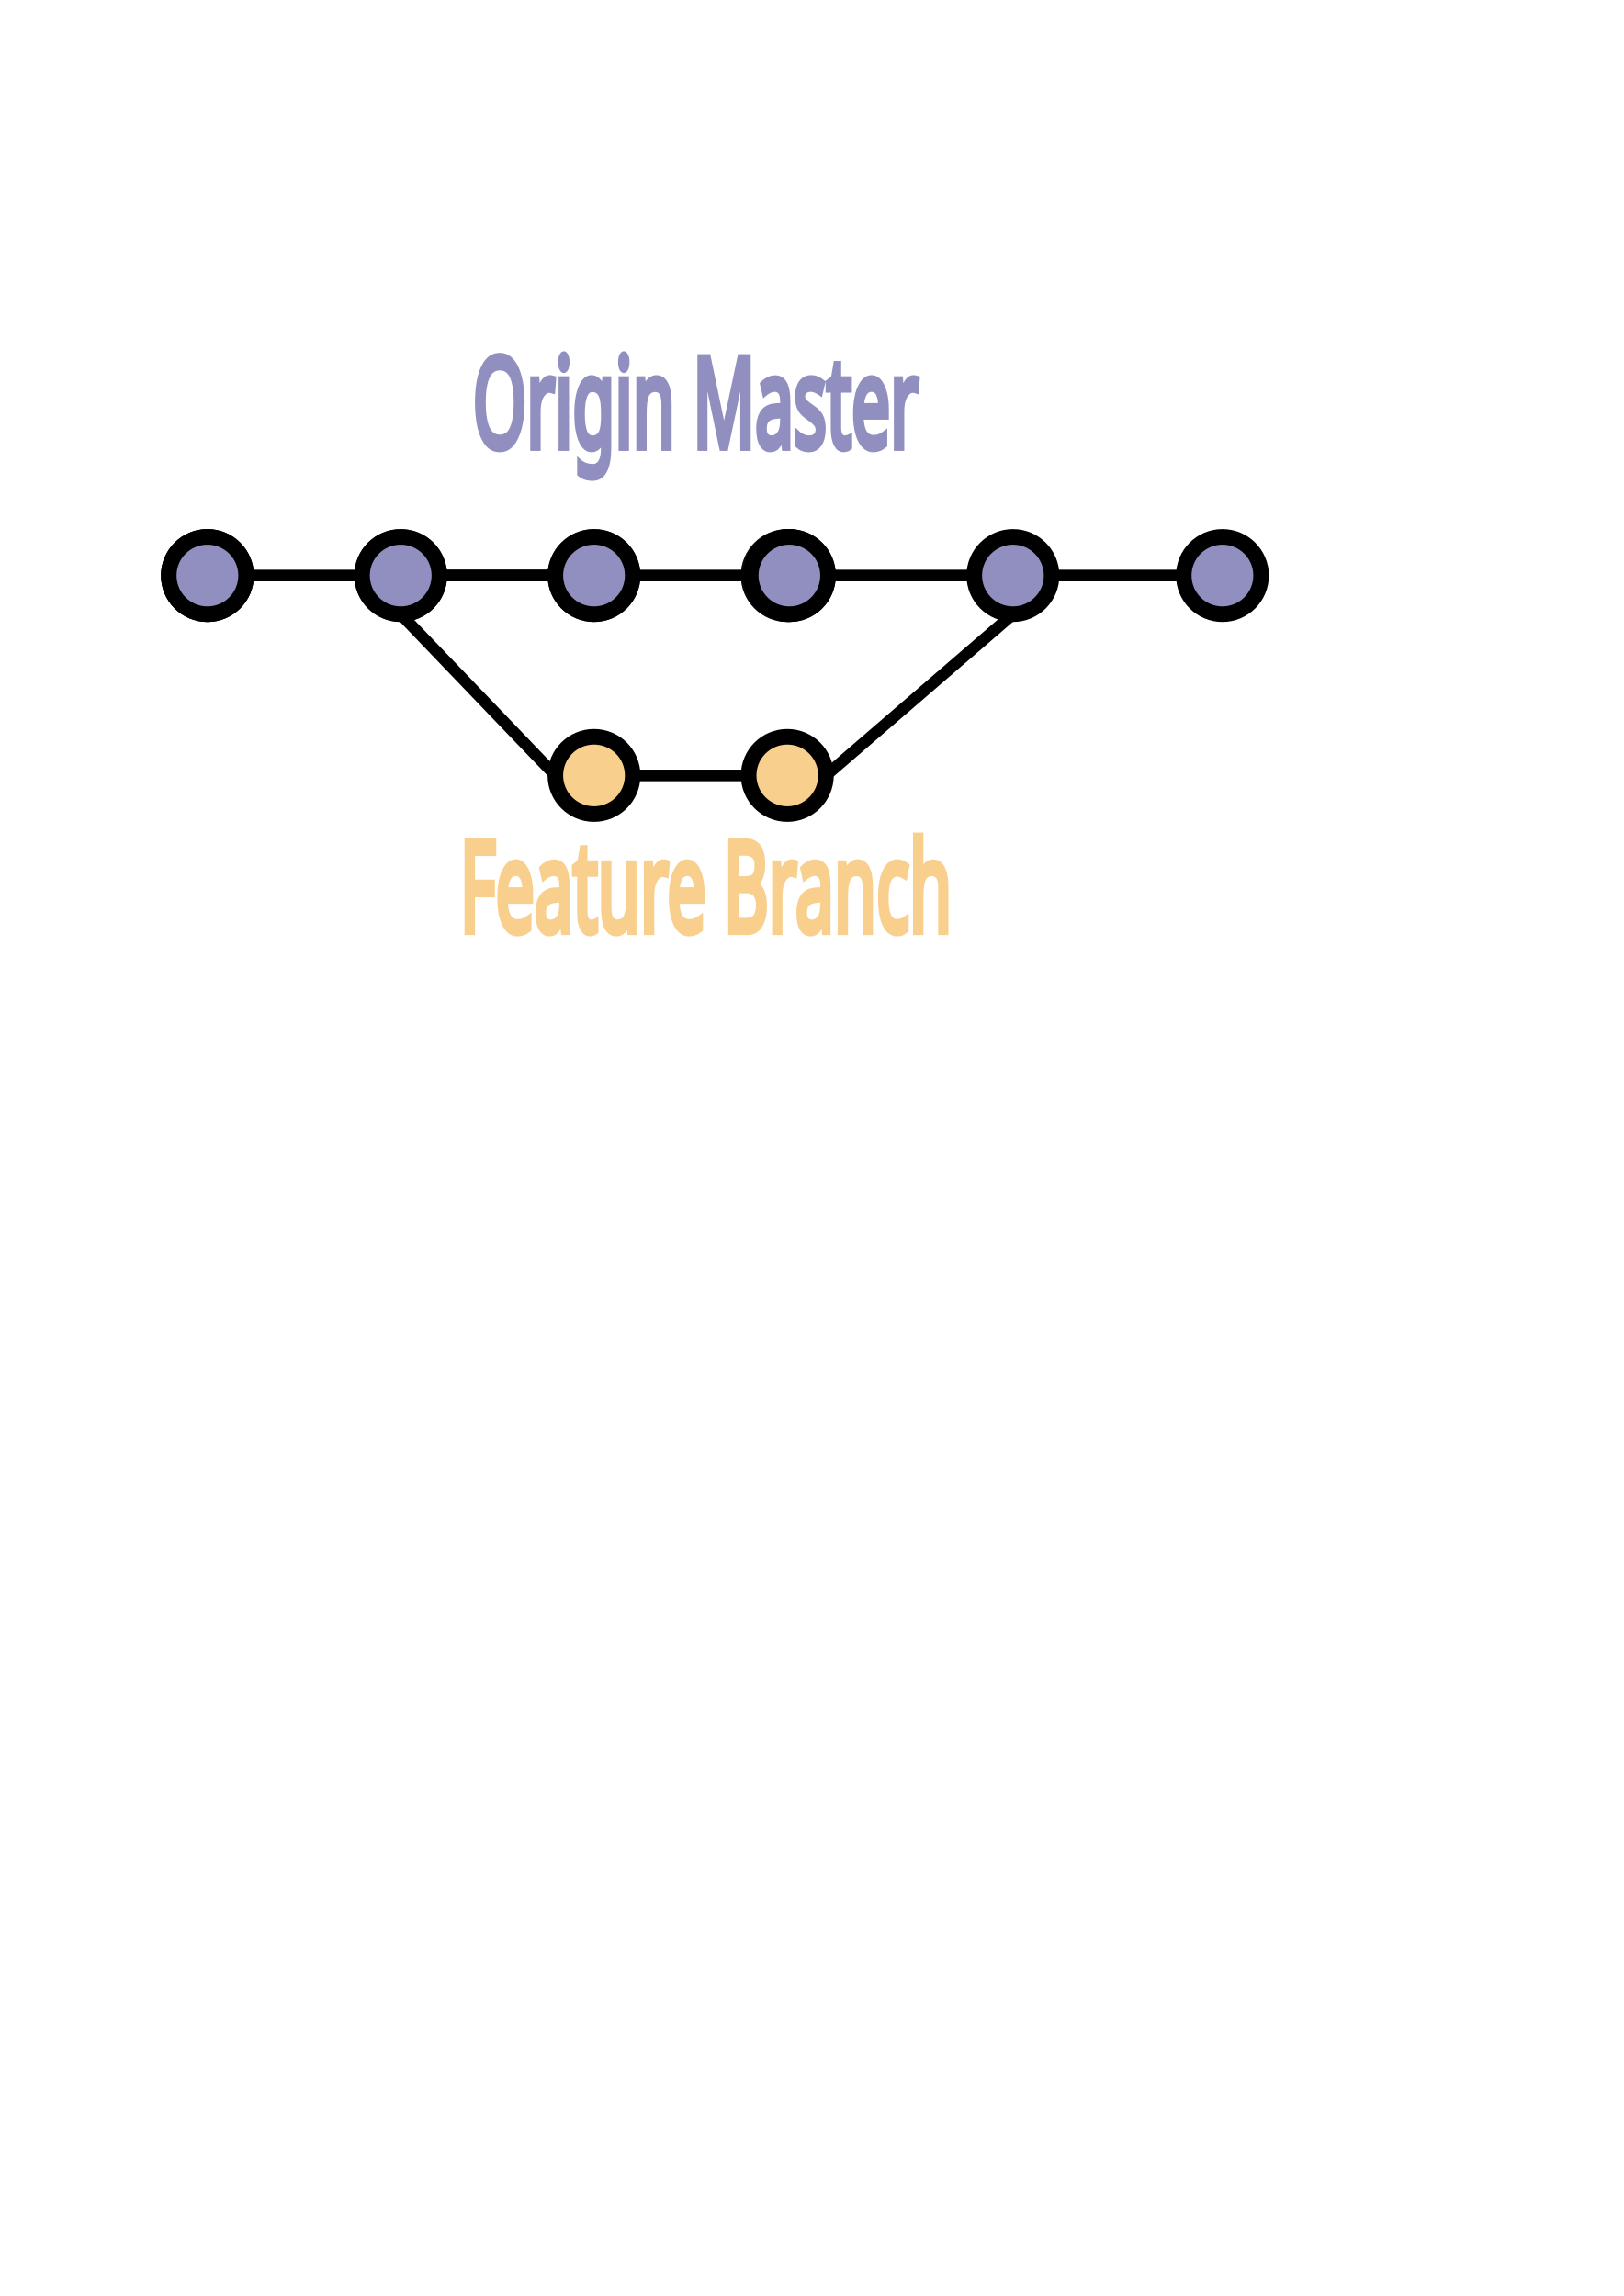
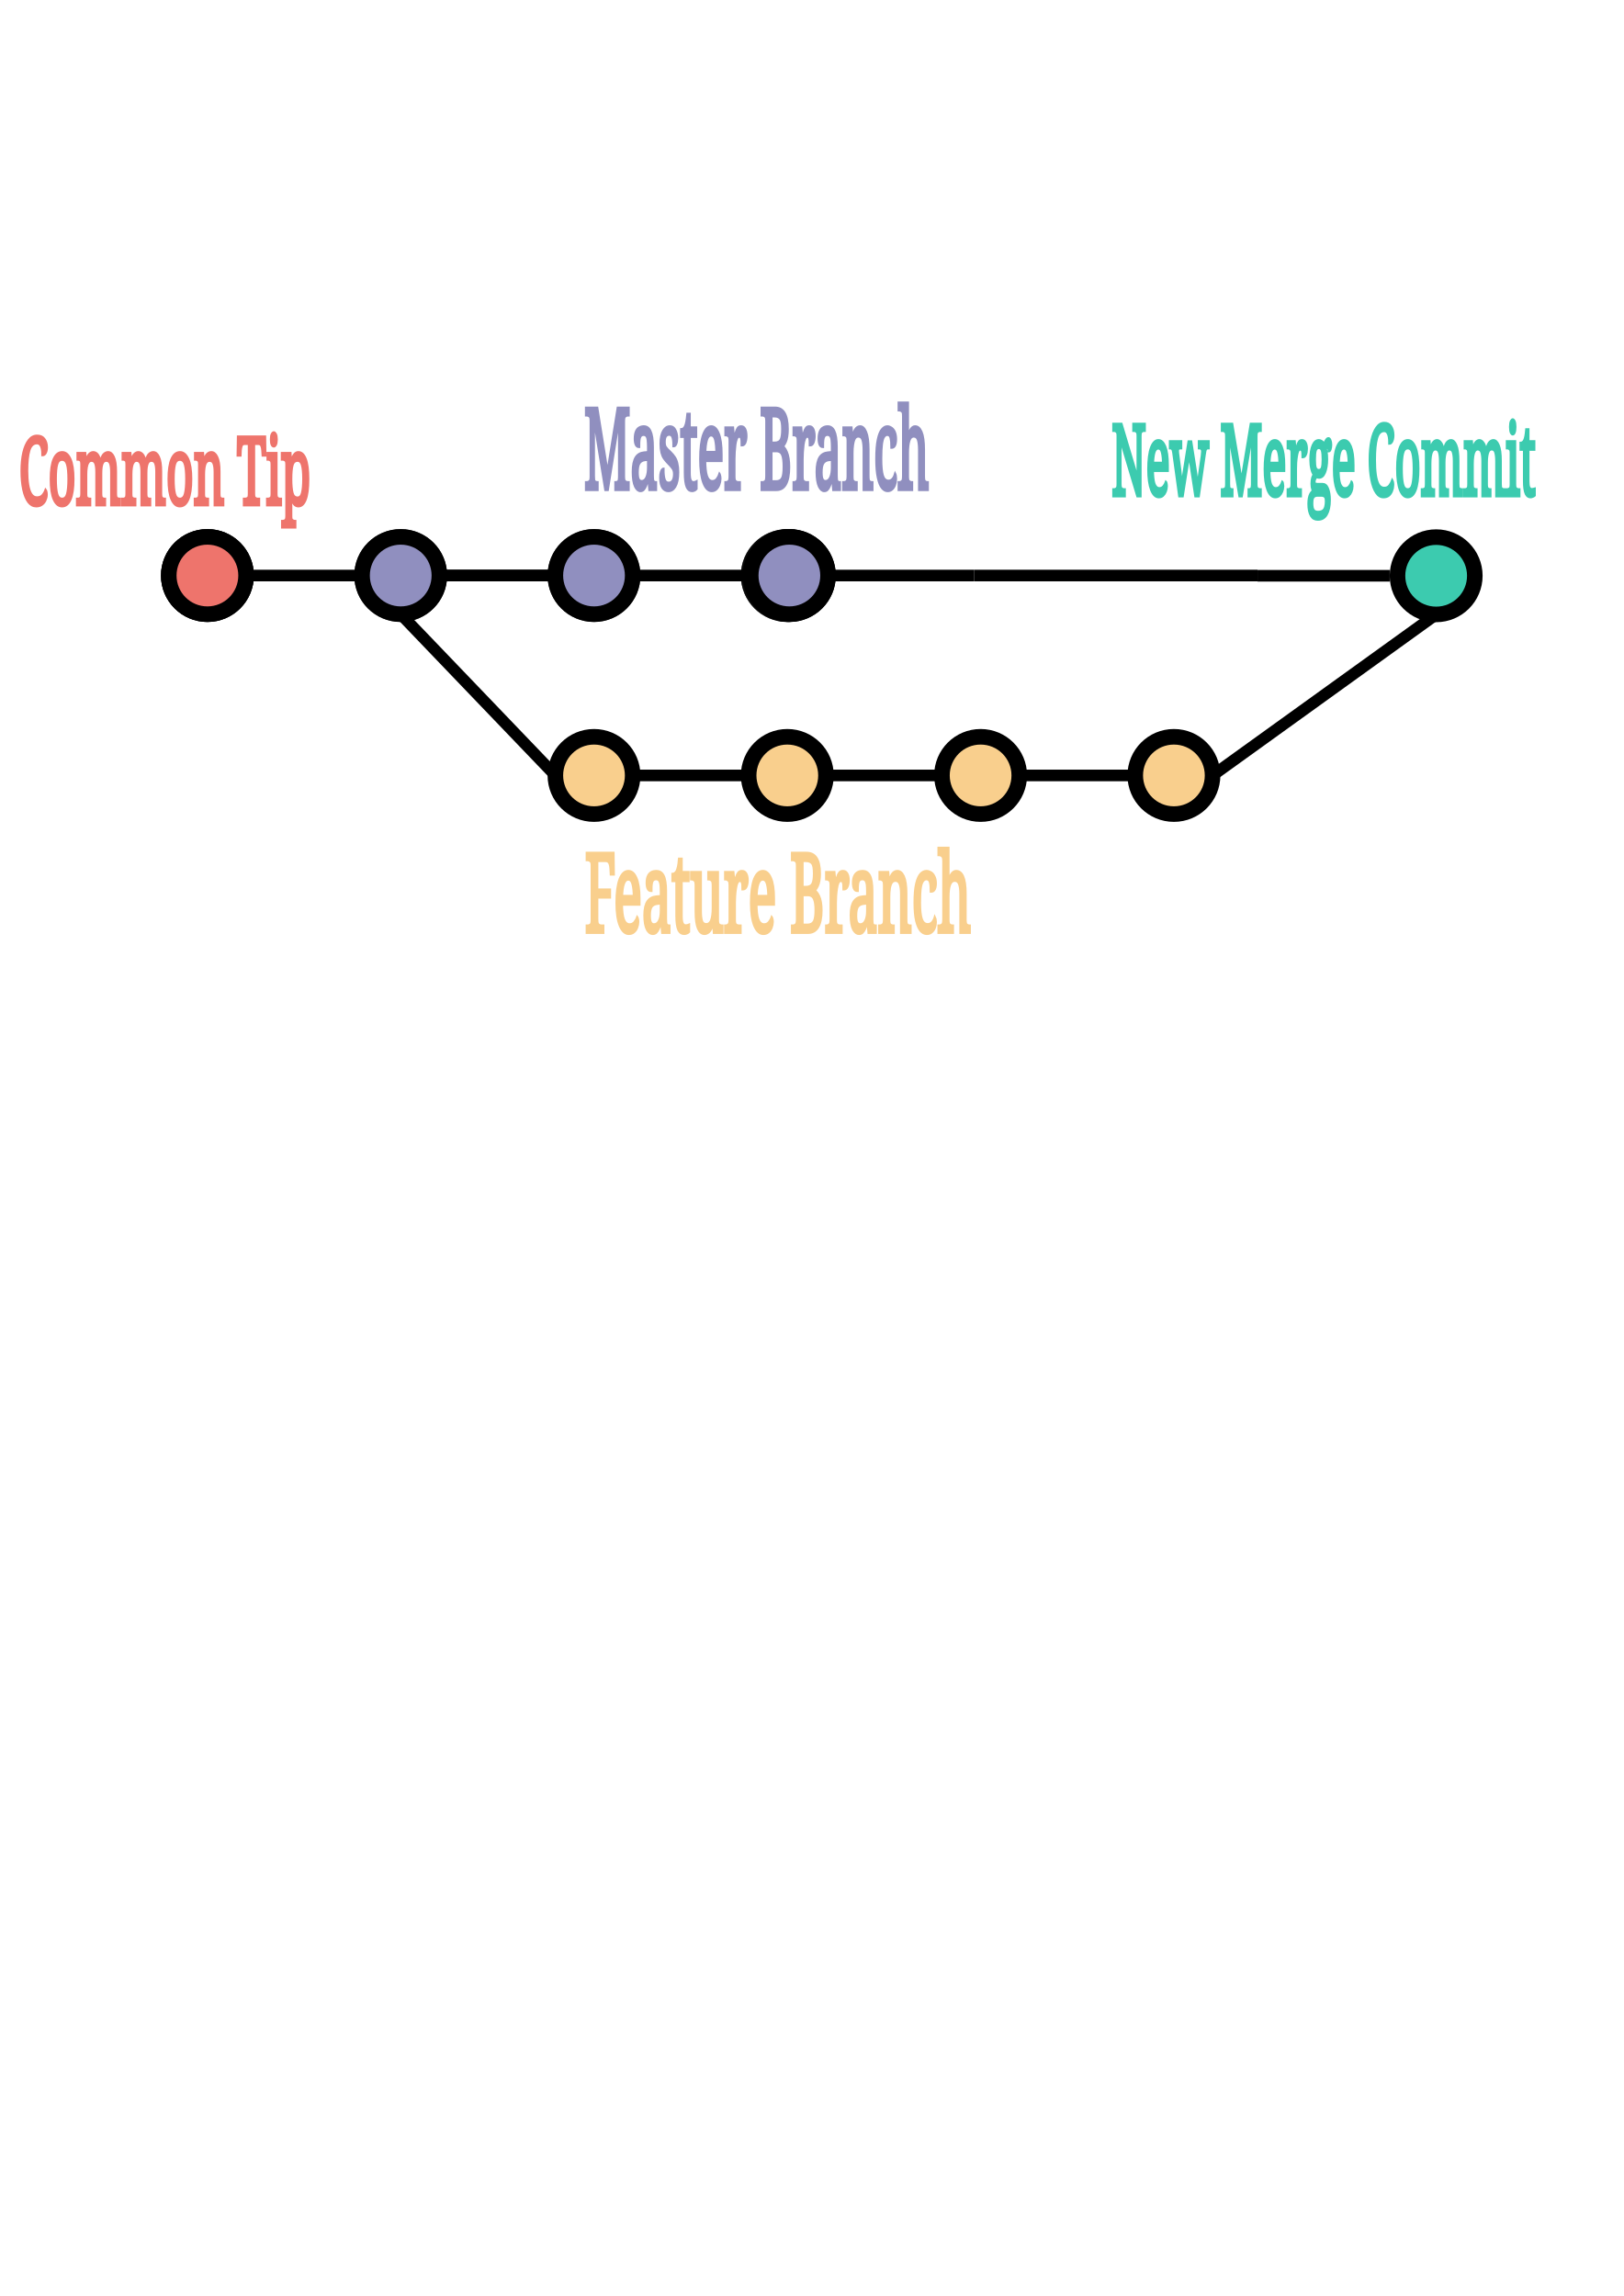
<svg xmlns="http://www.w3.org/2000/svg" width="210mm" height="297mm" viewBox="0 0 210 297" version="1.1" id="svg11762">
  <defs id="defs11756">
    <marker style="overflow:visible" id="marker5773" refX="0" refY="0" orient="auto">
      <path transform="scale(0.6)" d="M 8.719,4.034 -2.207,0.016 8.719,-4.002 c -1.745,2.372 -1.735,5.617 -6e-7,8.035 z" style="fill:#000000;fill-opacity:1;fill-rule:evenodd;stroke:#000000;stroke-width:0.625;stroke-linejoin:round;stroke-opacity:1" id="path5771" />
    </marker>
    <marker style="overflow:visible" id="marker5739" refX="0" refY="0" orient="auto">
      <path transform="scale(0.6)" d="M 8.719,4.034 -2.207,0.016 8.719,-4.002 c -1.745,2.372 -1.735,5.617 -6e-7,8.035 z" style="fill:#000000;fill-opacity:1;fill-rule:evenodd;stroke:#000000;stroke-width:0.625;stroke-linejoin:round;stroke-opacity:1" id="path5737" />
    </marker>
  </defs>
  <g id="layer1">
    <circle style="opacity:0.8;fill:#00f3ff;fill-opacity:0.977;stroke:#000000;stroke-width:2.014;stroke-miterlimit:4;stroke-dasharray:none;stroke-opacity:1" id="path5108" cx="26.826" cy="74.448" r="5" />
    <circle r="5" cy="74.448" cx="101.826" id="circle5110" style="opacity:0.8;fill:#00ffff;fill-opacity:0.988;stroke:#000000;stroke-width:2.014;stroke-miterlimit:4;stroke-dasharray:none;stroke-opacity:1" />
    <circle r="5" cy="74.448" cx="76.826" id="circle5118" style="opacity:0.8;fill:#00ffff;fill-opacity:0.992;stroke:#000000;stroke-width:2.014;stroke-miterlimit:4;stroke-dasharray:none;stroke-opacity:1" />
    <circle style="opacity:0.8;fill:#00ffff;fill-opacity:0.988;stroke:#000000;stroke-width:2.014;stroke-miterlimit:4;stroke-dasharray:none;stroke-opacity:1" id="circle5120" cx="51.826" cy="74.448" r="5" />
    <path style="fill:none;stroke:#000000;stroke-width:1.5;stroke-linecap:butt;stroke-linejoin:miter;stroke-miterlimit:4;stroke-dasharray:none;stroke-opacity:1" d="M 56.826,74.448 H 71.826 Z" id="path5132" />
    <path style="fill:none;stroke:#000000;stroke-width:0.265px;stroke-linecap:butt;stroke-linejoin:miter;stroke-opacity:1" d="M 81.826,74.448 Z" id="path5134" />
    <path style="fill:none;stroke:#000000;stroke-width:1.5;stroke-linecap:butt;stroke-linejoin:miter;stroke-miterlimit:4;stroke-dasharray:none;stroke-opacity:1" d="m 81.826,74.448 15,8e-6 z" id="path5138" />
    <path style="fill:none;stroke:#000000;stroke-width:1.5;stroke-linecap:butt;stroke-linejoin:miter;stroke-miterlimit:4;stroke-dasharray:none;stroke-opacity:1" d="M 31.826,74.448 H 46.826 Z" id="path5140" />
    <circle style="opacity:0.8;fill:#00ffff;fill-opacity:0.988;stroke:#000000;stroke-width:2.014;stroke-miterlimit:4;stroke-dasharray:none;stroke-opacity:1" id="circle5180" cx="101.826" cy="74.448" r="5" />
    <path id="path5186" d="M 56.826,74.448 H 71.826 Z" style="fill:none;stroke:#000000;stroke-width:1.5;stroke-linecap:butt;stroke-linejoin:miter;stroke-miterlimit:4;stroke-dasharray:none;stroke-opacity:1" />
    <circle style="opacity:1;fill:#908fbf;fill-opacity:1;stroke:#000000;stroke-width:2.014;stroke-miterlimit:4;stroke-dasharray:none;stroke-opacity:1" id="circle5188" cx="76.826" cy="74.448" r="5" />
    <circle r="5" cy="74.448" cx="26.826" id="circle5196" style="opacity:0.8;fill:#00f3ff;fill-opacity:0.977;stroke:#000000;stroke-width:2.014;stroke-miterlimit:4;stroke-dasharray:none;stroke-opacity:1" />
    <circle r="5" cy="74.448" cx="51.826" id="circle5198" style="opacity:1;fill:#908fbf;fill-opacity:1;stroke:#000000;stroke-width:2.014;stroke-miterlimit:4;stroke-dasharray:none;stroke-opacity:1" />
-     <circle style="opacity:1;fill:#908fbf;fill-opacity:1;stroke:#000000;stroke-width:2.014;stroke-miterlimit:4;stroke-dasharray:none;stroke-opacity:1" id="circle5202" cx="26.826" cy="74.448" r="5" />
+     <circle style="opacity:1;fill:#ee746c;fill-opacity:1;stroke:#000000;stroke-width:2.014;stroke-miterlimit:4;stroke-dasharray:none;stroke-opacity:1" id="circle5202" cx="26.826" cy="74.448" r="5" />
    <circle style="opacity:1;fill:#f9cf8d;fill-opacity:1;stroke:#000000;stroke-width:2.014;stroke-miterlimit:4;stroke-dasharray:none;stroke-opacity:1" id="circle5204" cx="76.826" cy="100.307" r="5" />
    <circle r="5" cy="100.307" cx="101.826" id="circle5206" style="opacity:1;fill:#f9cf8d;fill-opacity:1;stroke:#000000;stroke-width:2.014;stroke-miterlimit:4;stroke-dasharray:none;stroke-opacity:1" />
    <circle r="5" cy="74.448" cx="102.093" id="circle5208" style="opacity:1;fill:#908fbf;fill-opacity:1;stroke:#000000;stroke-width:2.014;stroke-miterlimit:4;stroke-dasharray:none;stroke-opacity:1" />
    <path style="fill:none;stroke:#000000;stroke-width:1.5;stroke-linecap:butt;stroke-linejoin:miter;stroke-miterlimit:4;stroke-dasharray:none;stroke-opacity:1" d="M 51.826,79.448 71.826,100.307 Z" id="path5652" />
    <path style="fill:none;stroke:#000000;stroke-width:0.265px;stroke-linecap:butt;stroke-linejoin:miter;stroke-opacity:1" d="M 81.826,100.307 Z" id="path5654" />
    <path style="fill:none;stroke:#000000;stroke-width:1.5;stroke-linecap:butt;stroke-linejoin:miter;stroke-miterlimit:4;stroke-dasharray:none;stroke-opacity:1" d="M 81.826,100.307 H 96.826 Z" id="path5656" />
    <path style="fill:none;stroke:#000000;stroke-width:0.265px;stroke-linecap:butt;stroke-linejoin:miter;stroke-opacity:1" d="M 106.826,74.448 Z" id="path5658" />
-     <text xml:space="preserve" style="font-style:normal;font-variant:normal;font-weight:normal;font-stretch:normal;font-size:11.963px;line-height:1.25;font-family:'Estrangelo TurAbdin';-inkscape-font-specification:'Estrangelo TurAbdin';letter-spacing:0px;word-spacing:0px;fill:#908fbf;fill-opacity:1;stroke:#908fbf;stroke-width:0.75;stroke-miterlimit:4;stroke-dasharray:none;stroke-opacity:1" x="82.366" y="42.937" id="text5670" transform="scale(0.7425819,1.346653)">
-       <tspan id="tspan5668" x="82.366" y="42.937" style="fill:#908fbf;fill-opacity:1;stroke:#908fbf;stroke-width:0.75;stroke-miterlimit:4;stroke-dasharray:none;stroke-opacity:1">Origin Master</tspan>
+     <text xml:space="preserve" style="font-style:normal;font-variant:normal;font-weight:normal;font-stretch:normal;font-size:9.555px;line-height:1.25;font-family:'Estrangelo TurAbdin';-inkscape-font-specification:'Estrangelo TurAbdin';letter-spacing:0px;word-spacing:0px;fill:#908fbf;fill-opacity:1;stroke:#908fbf;stroke-width:0.45;stroke-miterlimit:4;stroke-dasharray:none;stroke-opacity:1" x="113.466" y="42.076" id="text5670" transform="scale(0.6659495,1.501615)">
+       <tspan id="tspan5668" x="113.466" y="42.076" style="font-style:normal;font-variant:normal;font-weight:normal;font-stretch:normal;font-family:serif;-inkscape-font-specification:serif;fill:#908fbf;fill-opacity:1;stroke:#908fbf;stroke-width:0.45;stroke-miterlimit:4;stroke-dasharray:none;stroke-opacity:1">Master Branch</tspan>
    </text>
    <circle style="opacity:1;fill:#908fbf;fill-opacity:1;stroke:#000000;stroke-width:2.014;stroke-miterlimit:4;stroke-dasharray:none;stroke-opacity:1" id="circle12854" cx="102.093" cy="74.448" r="5" />
-     <circle r="5" cy="74.448" cx="131.007" id="circle12856" style="opacity:1;fill:#908fbf;fill-opacity:1;stroke:#000000;stroke-width:2.014;stroke-miterlimit:4;stroke-dasharray:none;stroke-opacity:1" />
    <path style="fill:none;stroke:#000000;stroke-width:1.5;stroke-linecap:butt;stroke-linejoin:miter;stroke-opacity:1;stroke-miterlimit:4;stroke-dasharray:none" d="m 106.826,74.448 19.181,1.59e-4 z" id="path12858" />
-     <path style="fill:none;stroke:#000000;stroke-width:1.5;stroke-linecap:butt;stroke-linejoin:miter;stroke-opacity:1;stroke-miterlimit:4;stroke-dasharray:none" d="M 106.826,100.307 131.007,79.448 Z" id="path12860" />
-     <circle style="opacity:1;fill:#908fbf;fill-opacity:1;stroke:#000000;stroke-width:2.014;stroke-miterlimit:4;stroke-dasharray:none;stroke-opacity:1" id="circle12862" cx="158.103" cy="74.448" r="5" />
-     <path style="fill:none;stroke:#000000;stroke-width:1.5;stroke-linecap:butt;stroke-linejoin:miter;stroke-opacity:1;stroke-miterlimit:4;stroke-dasharray:none" d="m 136.007,74.448 h 17.096 z" id="path12864" />
-     <text transform="scale(0.7425819,1.346653)" id="text12868" y="89.445" x="80.123" style="font-style:normal;font-variant:normal;font-weight:normal;font-stretch:normal;font-size:11.963px;line-height:1.25;font-family:'Estrangelo TurAbdin';-inkscape-font-specification:'Estrangelo TurAbdin';letter-spacing:0px;word-spacing:0px;fill:#f9cf8d;fill-opacity:1;stroke:#f9cf8d;stroke-width:0.75;stroke-miterlimit:4;stroke-dasharray:none;stroke-opacity:1" xml:space="preserve">
-       <tspan style="fill:#f9cf8d;fill-opacity:1;stroke:#f9cf8d;stroke-width:0.75;stroke-miterlimit:4;stroke-dasharray:none;stroke-opacity:1" y="89.445" x="80.123" id="tspan12866">Feature Branch</tspan>
-       <tspan style="fill:#f9cf8d;fill-opacity:1;stroke:#f9cf8d;stroke-width:0.75;stroke-miterlimit:4;stroke-dasharray:none;stroke-opacity:1" y="104.399" x="80.123" id="tspan12870" />
+     <path style="fill:none;stroke:#000000;stroke-width:1.5;stroke-linecap:butt;stroke-linejoin:miter;stroke-miterlimit:4;stroke-dasharray:none;stroke-opacity:1" d="m 126.007,74.448 h 36.634 z" id="path12864" />
+     <text transform="scale(0.6973392,1.434022)" id="text12868" y="84.022" x="108.47" style="font-style:normal;font-variant:normal;font-weight:normal;font-stretch:normal;font-size:9.76px;line-height:1.25;font-family:'Estrangelo TurAbdin';-inkscape-font-specification:'Estrangelo TurAbdin';letter-spacing:0px;word-spacing:0px;fill:#f9cf8d;fill-opacity:1;stroke:#f9cf8d;stroke-width:0.45;stroke-miterlimit:4;stroke-dasharray:none;stroke-opacity:1" xml:space="preserve">
+       <tspan style="fill:#f9cf8d;fill-opacity:1;stroke:#f9cf8d;stroke-width:0.45;stroke-miterlimit:4;stroke-dasharray:none;stroke-opacity:1;-inkscape-font-specification:serif;font-family:serif;font-weight:normal;font-style:normal;font-stretch:normal;font-variant:normal" y="84.022" x="108.47" id="tspan12866">Feature Branch</tspan>
+       <tspan style="fill:#f9cf8d;fill-opacity:1;stroke:#f9cf8d;stroke-width:0.45;stroke-miterlimit:4;stroke-dasharray:none;stroke-opacity:1" y="96.222" x="108.47" id="tspan12870" />
+     </text>
+     <circle style="opacity:1;fill:#f9cf8d;fill-opacity:1;stroke:#000000;stroke-width:2.014;stroke-miterlimit:4;stroke-dasharray:none;stroke-opacity:1" id="circle5204-3" cx="151.826" cy="100.307" r="5" />
+     <circle style="opacity:1;fill:#f9cf8d;fill-opacity:1;stroke:#000000;stroke-width:2.014;stroke-miterlimit:4;stroke-dasharray:none;stroke-opacity:1" id="circle5204-6" cx="126.826" cy="100.307" r="5" />
+     <path style="fill:none;stroke:#000000;stroke-width:1.5;stroke-linecap:butt;stroke-linejoin:miter;stroke-miterlimit:4;stroke-dasharray:none;stroke-opacity:1" d="m 106.826,100.307 h 15 z" id="path5656-7" />
+     <path style="fill:none;stroke:#000000;stroke-width:1.5;stroke-linecap:butt;stroke-linejoin:miter;stroke-miterlimit:4;stroke-dasharray:none;stroke-opacity:1" d="m 131.826,100.307 h 15 z" id="path5656-5" />
+     <circle style="opacity:1;fill:#3ccbaf;fill-opacity:1;stroke:#000000;stroke-width:2.014;stroke-miterlimit:4;stroke-dasharray:none;stroke-opacity:1" id="circle12862-3" cx="185.744" cy="74.479" r="5" />
+     <path style="fill:none;stroke:#000000;stroke-width:1.5;stroke-linecap:butt;stroke-linejoin:miter;stroke-miterlimit:4;stroke-dasharray:none;stroke-opacity:1" d="M 162.641,74.479 H 179.737 Z" id="path12864-5" />
+     <path style="fill:none;stroke:#000000;stroke-width:1.5;stroke-linecap:butt;stroke-linejoin:miter;stroke-opacity:1;stroke-miterlimit:4;stroke-dasharray:none" d="M 156.826,100.307 C 185.744,79.479 185.744,79.479 185.744,79.479 Z" id="path1366" />
+     <text xml:space="preserve" style="font-style:normal;font-variant:normal;font-weight:normal;font-stretch:normal;font-size:8.549px;line-height:1.25;font-family:'Estrangelo TurAbdin';-inkscape-font-specification:'Estrangelo TurAbdin';letter-spacing:0px;word-spacing:0px;fill:#3ccbaf;fill-opacity:1;stroke:#3ccbaf;stroke-width:0.45;stroke-miterlimit:4;stroke-dasharray:none;stroke-opacity:1" x="211.856" y="43.443" id="text5670-2" transform="scale(0.6786838,1.47344)">
+       <tspan id="tspan5668-9" x="211.856" y="43.443" style="fill:#3ccbaf;fill-opacity:1;stroke:#3ccbaf;stroke-width:0.45;stroke-miterlimit:4;stroke-dasharray:none;stroke-opacity:1;-inkscape-font-specification:serif;font-family:serif;font-weight:normal;font-style:normal;font-stretch:normal;font-variant:normal">New Merge Commit</tspan>
+     </text>
+     <text xml:space="preserve" style="font-style:normal;font-variant:normal;font-weight:normal;font-stretch:normal;font-size:8.597px;line-height:1.25;font-family:'Estrangelo TurAbdin';-inkscape-font-specification:'Estrangelo TurAbdin';letter-spacing:0px;word-spacing:0px;fill:#ee746c;fill-opacity:1;stroke:#ee746c;stroke-width:0.45;stroke-miterlimit:4;stroke-dasharray:none;stroke-opacity:1" x="3.427" y="46.829" id="text5670-1" transform="scale(0.7183236,1.39213)">
+       <tspan id="tspan5668-2" x="3.427" y="46.829" style="font-style:normal;font-variant:normal;font-weight:normal;font-stretch:normal;font-family:serif;-inkscape-font-specification:serif;fill:#ee746c;fill-opacity:1;stroke:#ee746c;stroke-width:0.45;stroke-miterlimit:4;stroke-dasharray:none;stroke-opacity:1">Common Tip</tspan>
    </text>
  </g>
</svg>
